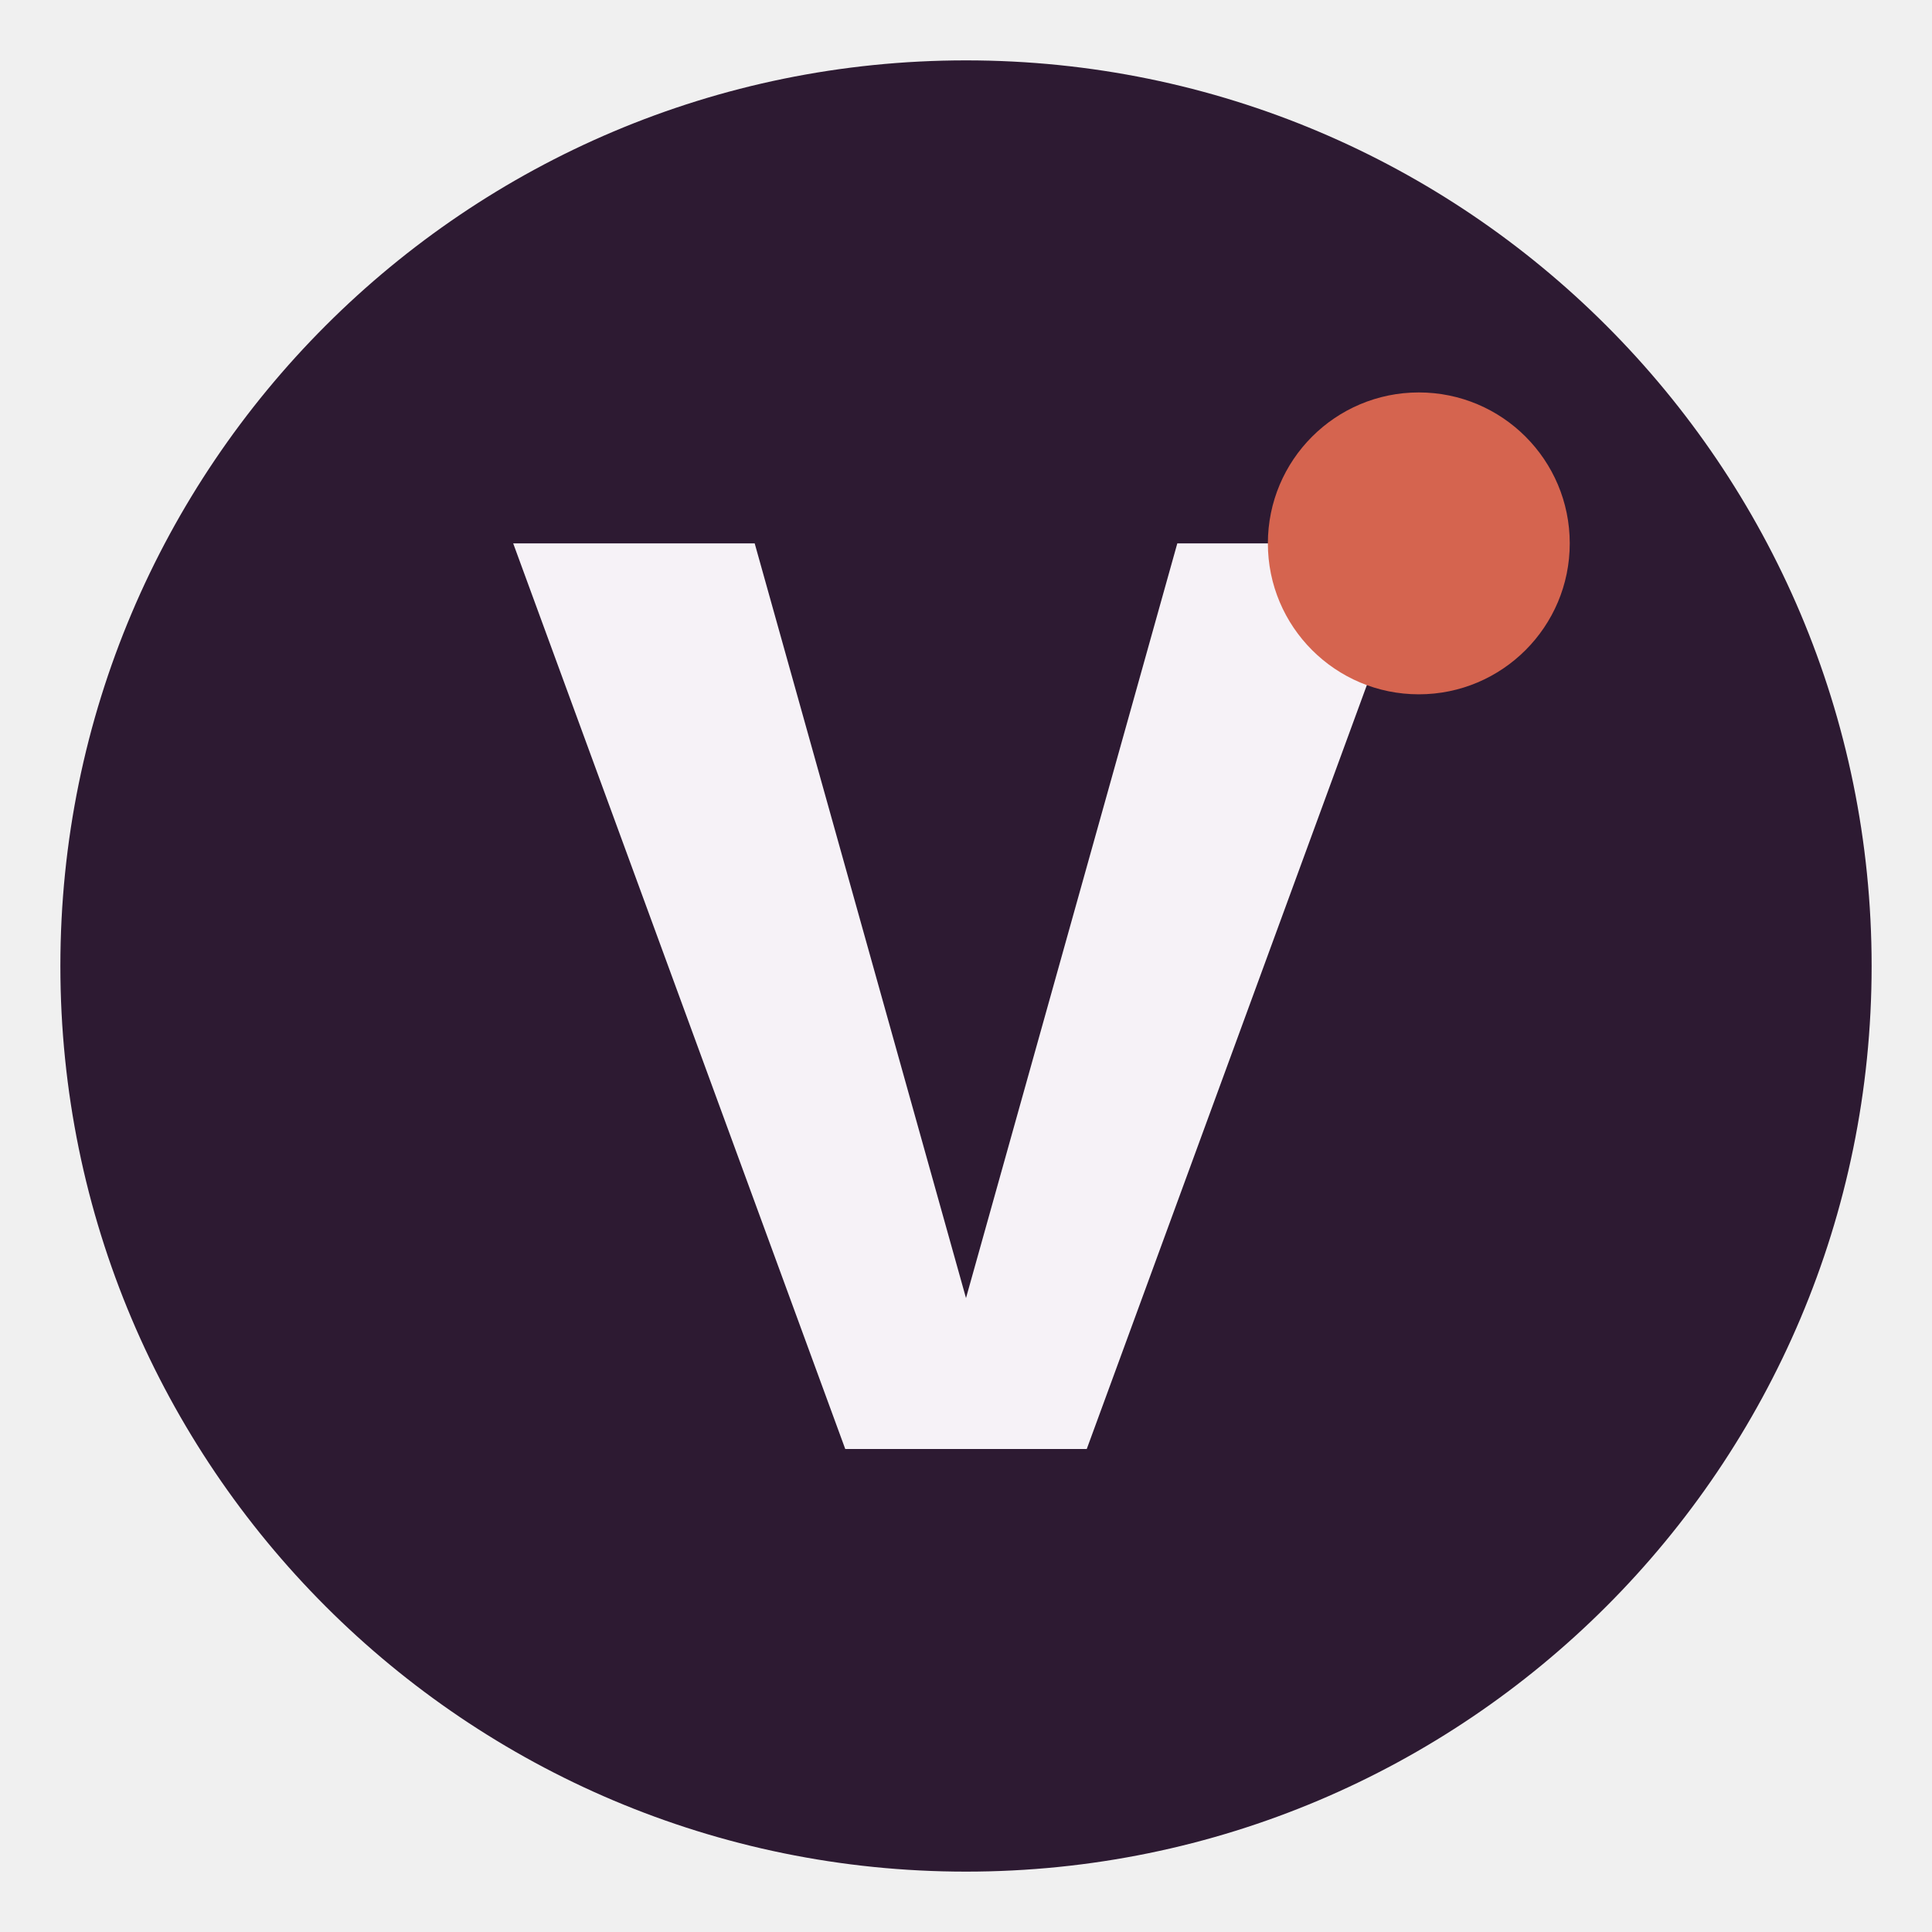
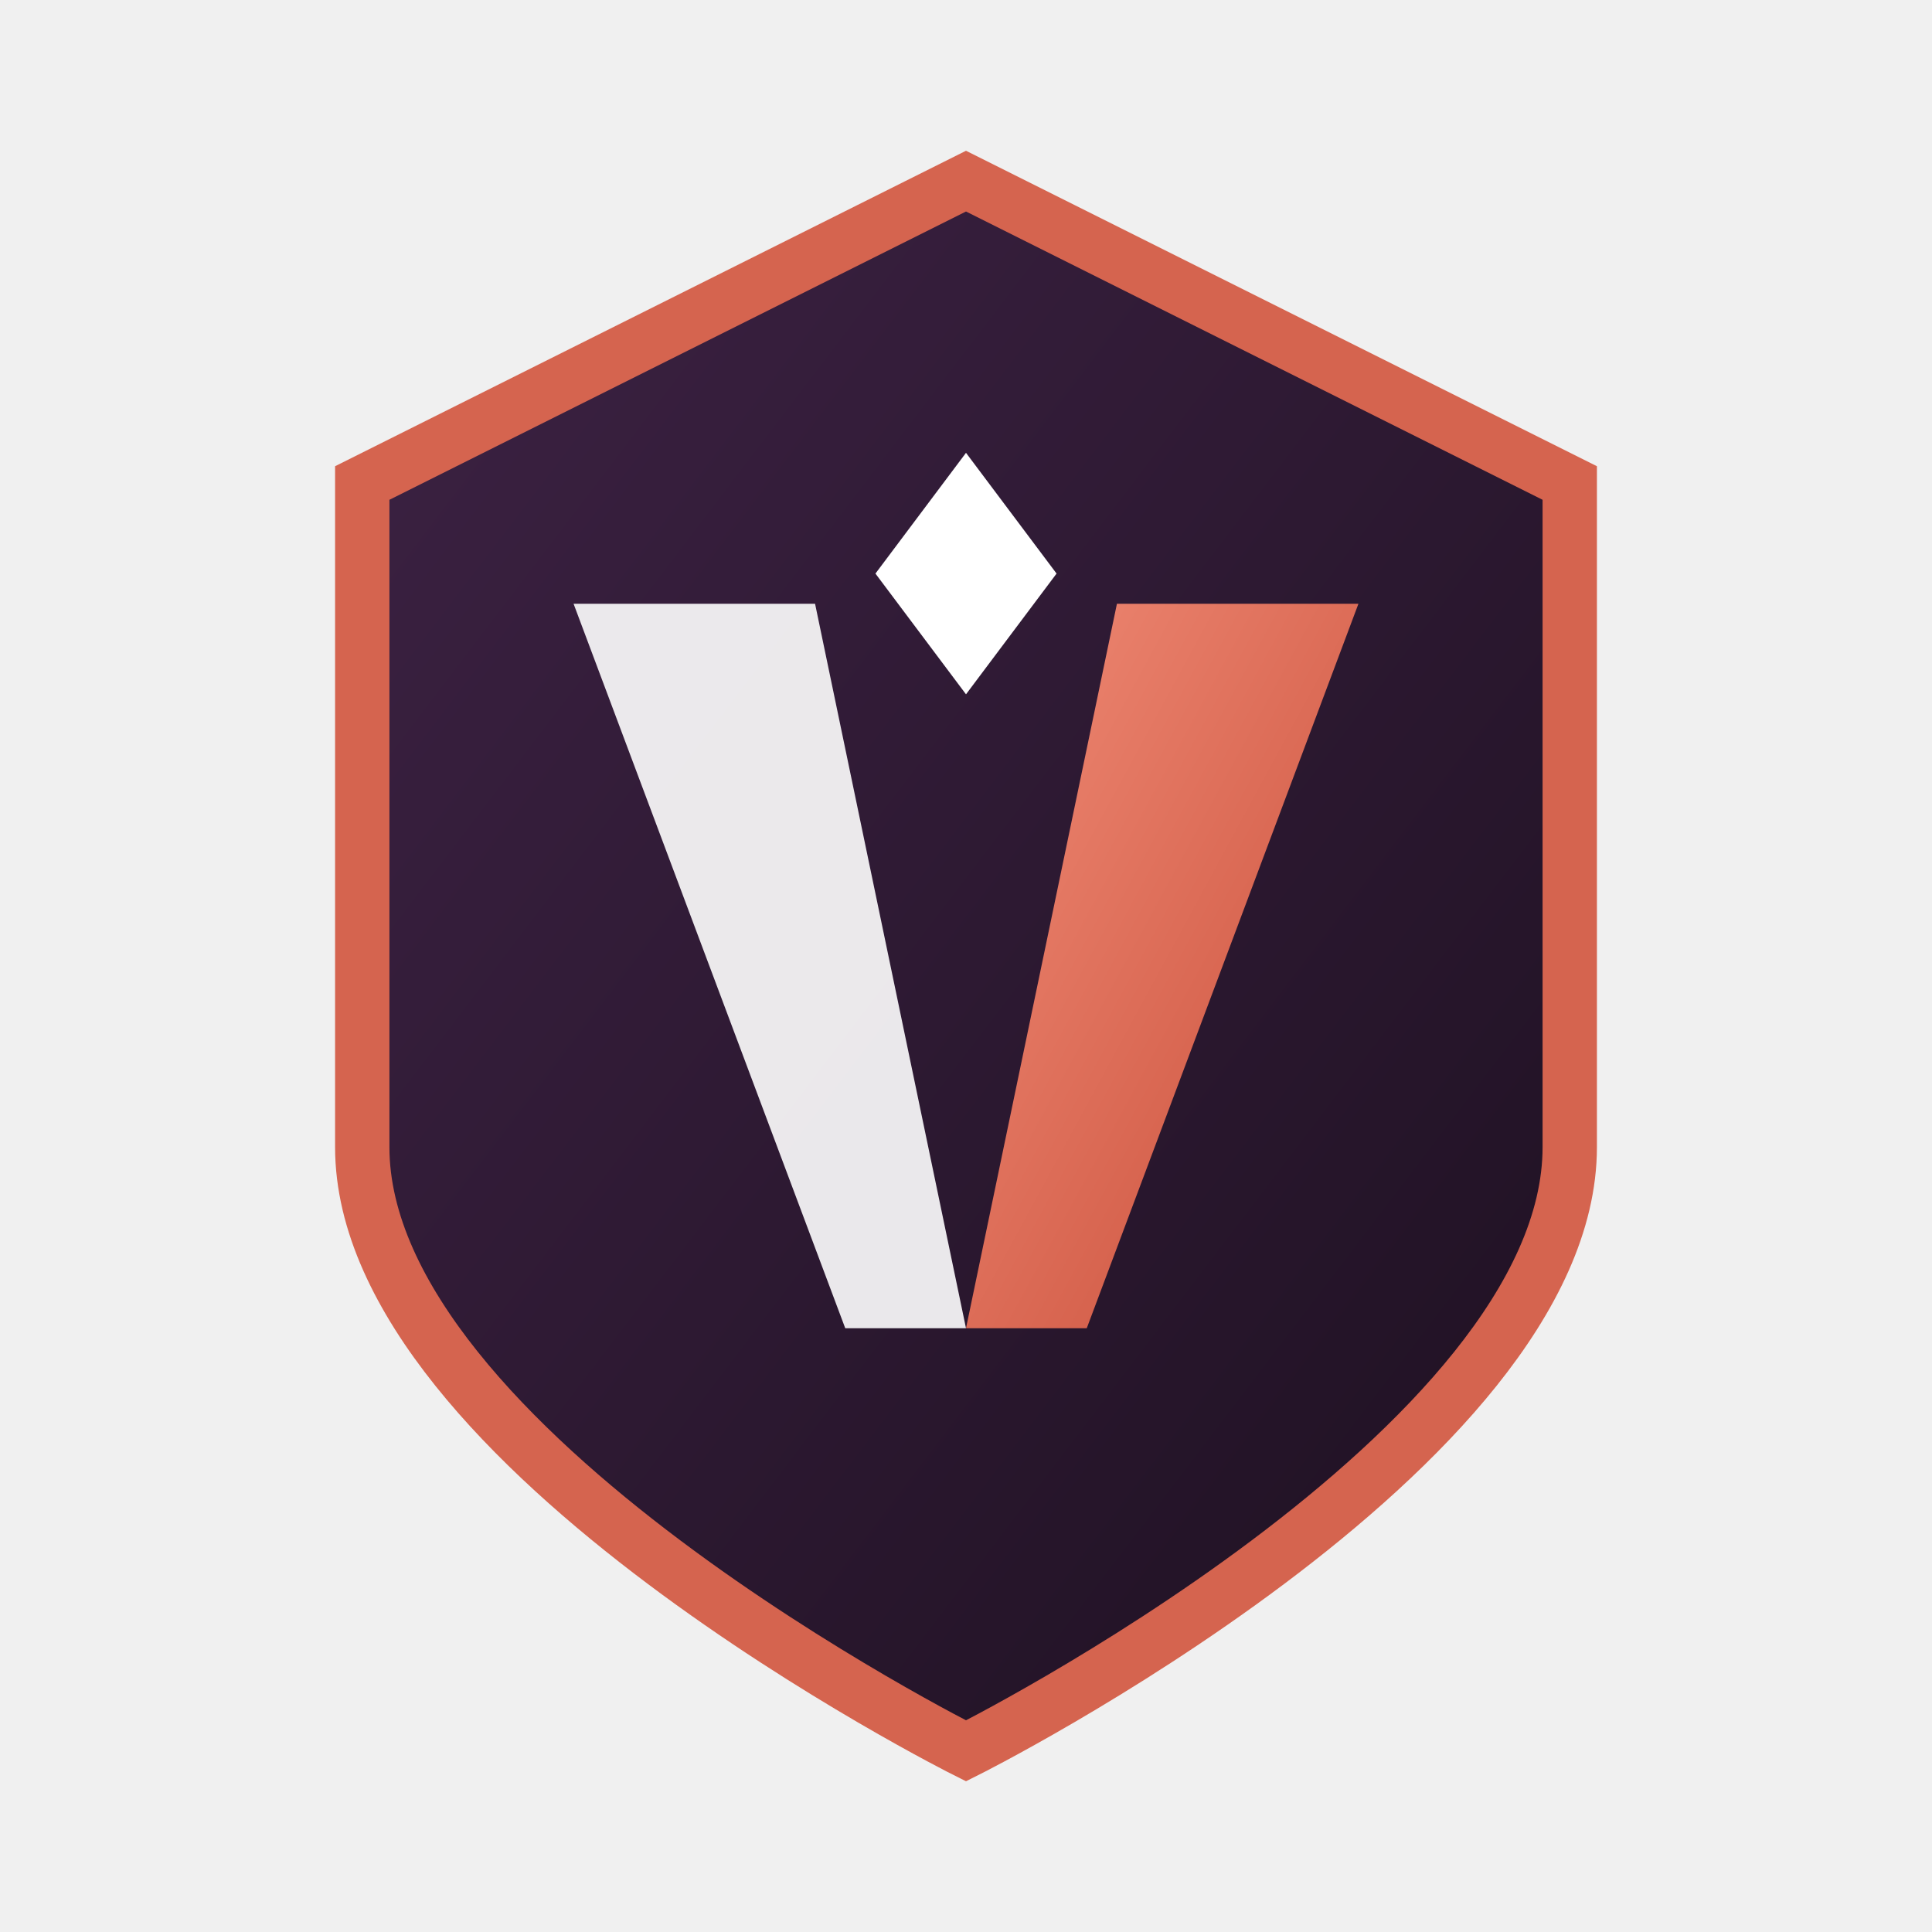
<svg xmlns="http://www.w3.org/2000/svg" viewBox="0 0 64 64">
-   <circle cx="32" cy="32" r="30" fill="#2d1a32" />
-   <path d="M17 18h8l7 25 7-25h8L36 48h-8z" fill="#f6f2f7" />
-   <circle cx="47" cy="18" r="5" fill="#d5644f" />
+   <defs>
+     <linearGradient id="favPurple" x1="0%" y1="0%" x2="100%" y2="100%">
+       <stop offset="0%" stop-color="#3d2244" />
+       <stop offset="100%" stop-color="#1d1020" />
+     </linearGradient>
+     <linearGradient id="favTerra" x1="0%" y1="0%" x2="100%" y2="100%">
+       <stop offset="0%" stop-color="#f08b76" />
+       <stop offset="100%" stop-color="#c94e39" />
+     </linearGradient>
+   </defs>
+   <path d="M32 6 L52 16 L52 38 C52 48 32 58 32 58 C32 58 12 48 12 38 L12 16 Z" fill="url(#favPurple)" stroke="#d5644f" stroke-width="1.8" />
+   <path d="M19 20 L27 20 L32 44 L28 44 Z" fill="#ffffff" opacity="0.9" />
+   <path d="M45 20 L37 20 L32 44 L36 44 Z" fill="url(#favTerra)" />
+   <polygon points="32,15 35,19 32,23 29,19" fill="#ffffff" />
</svg>
